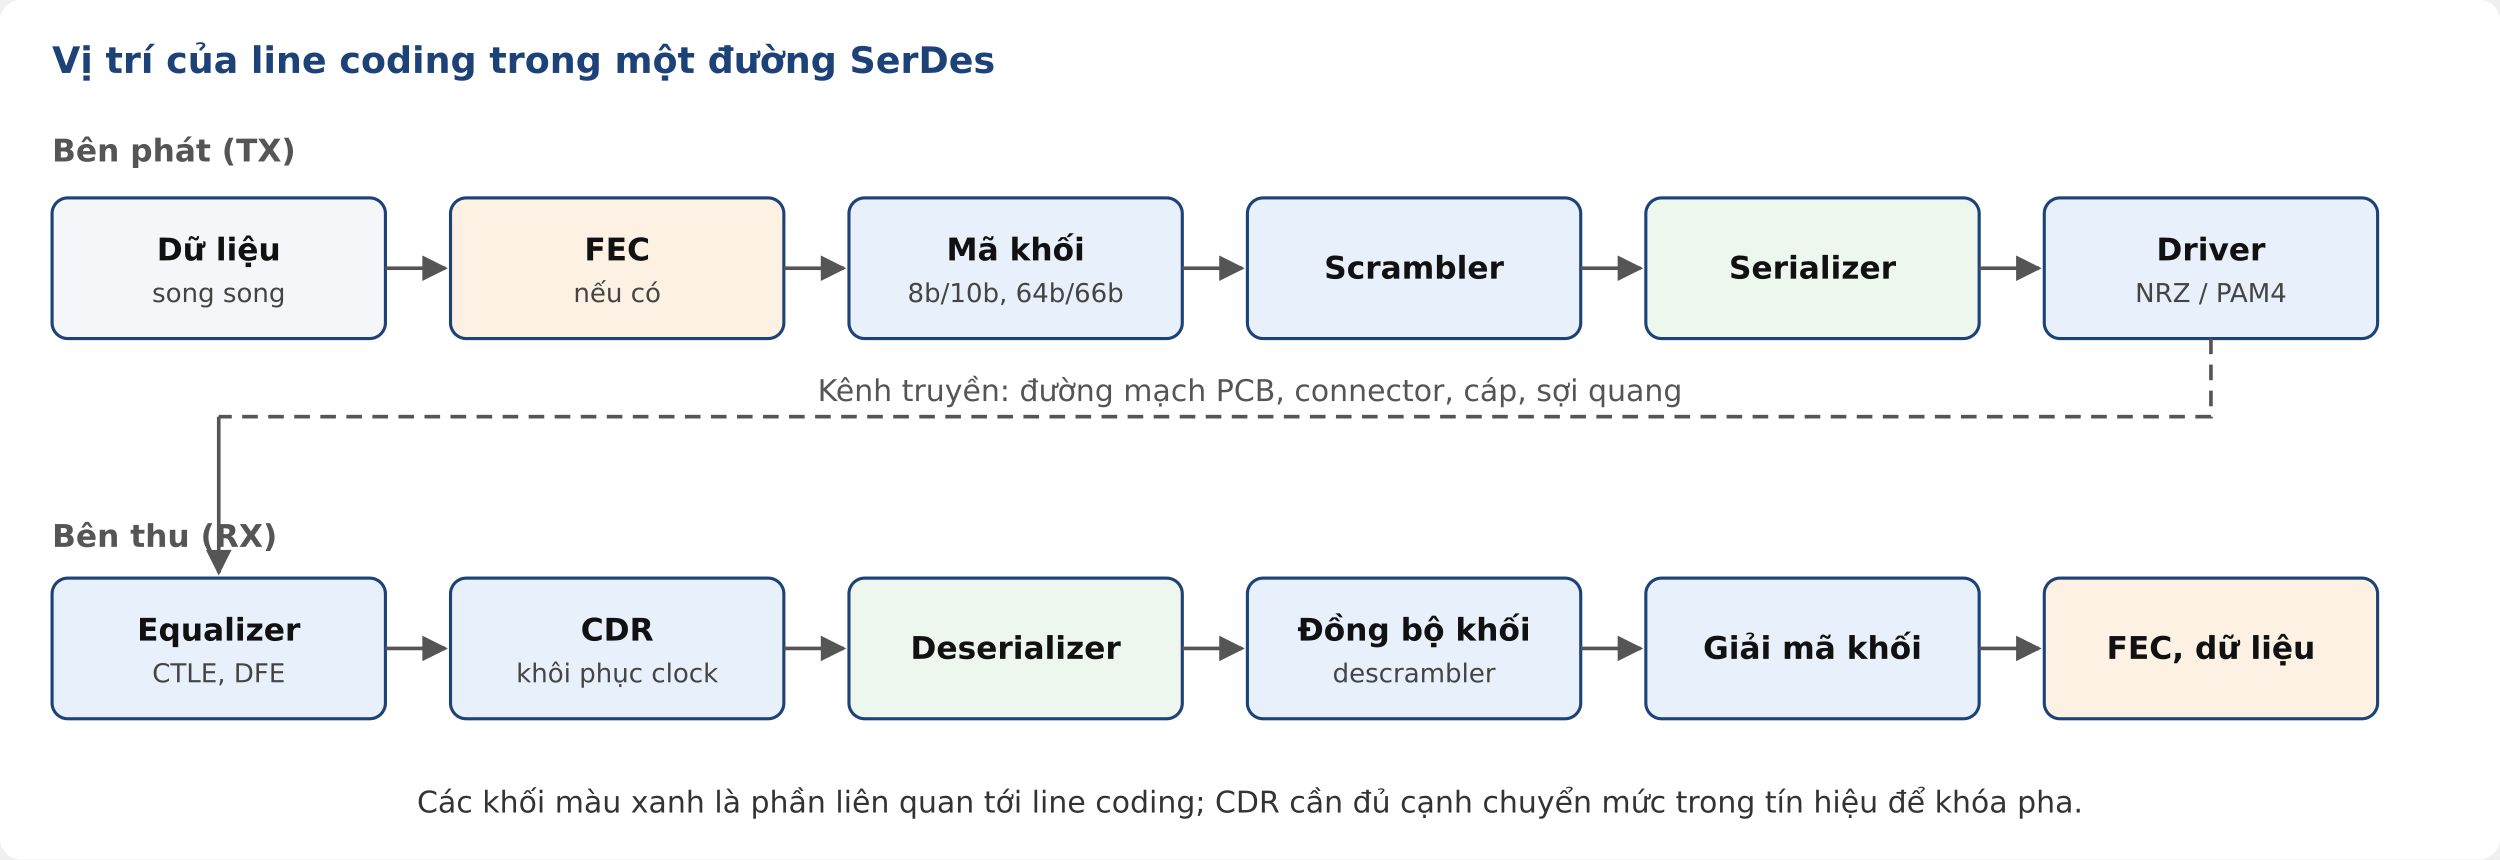
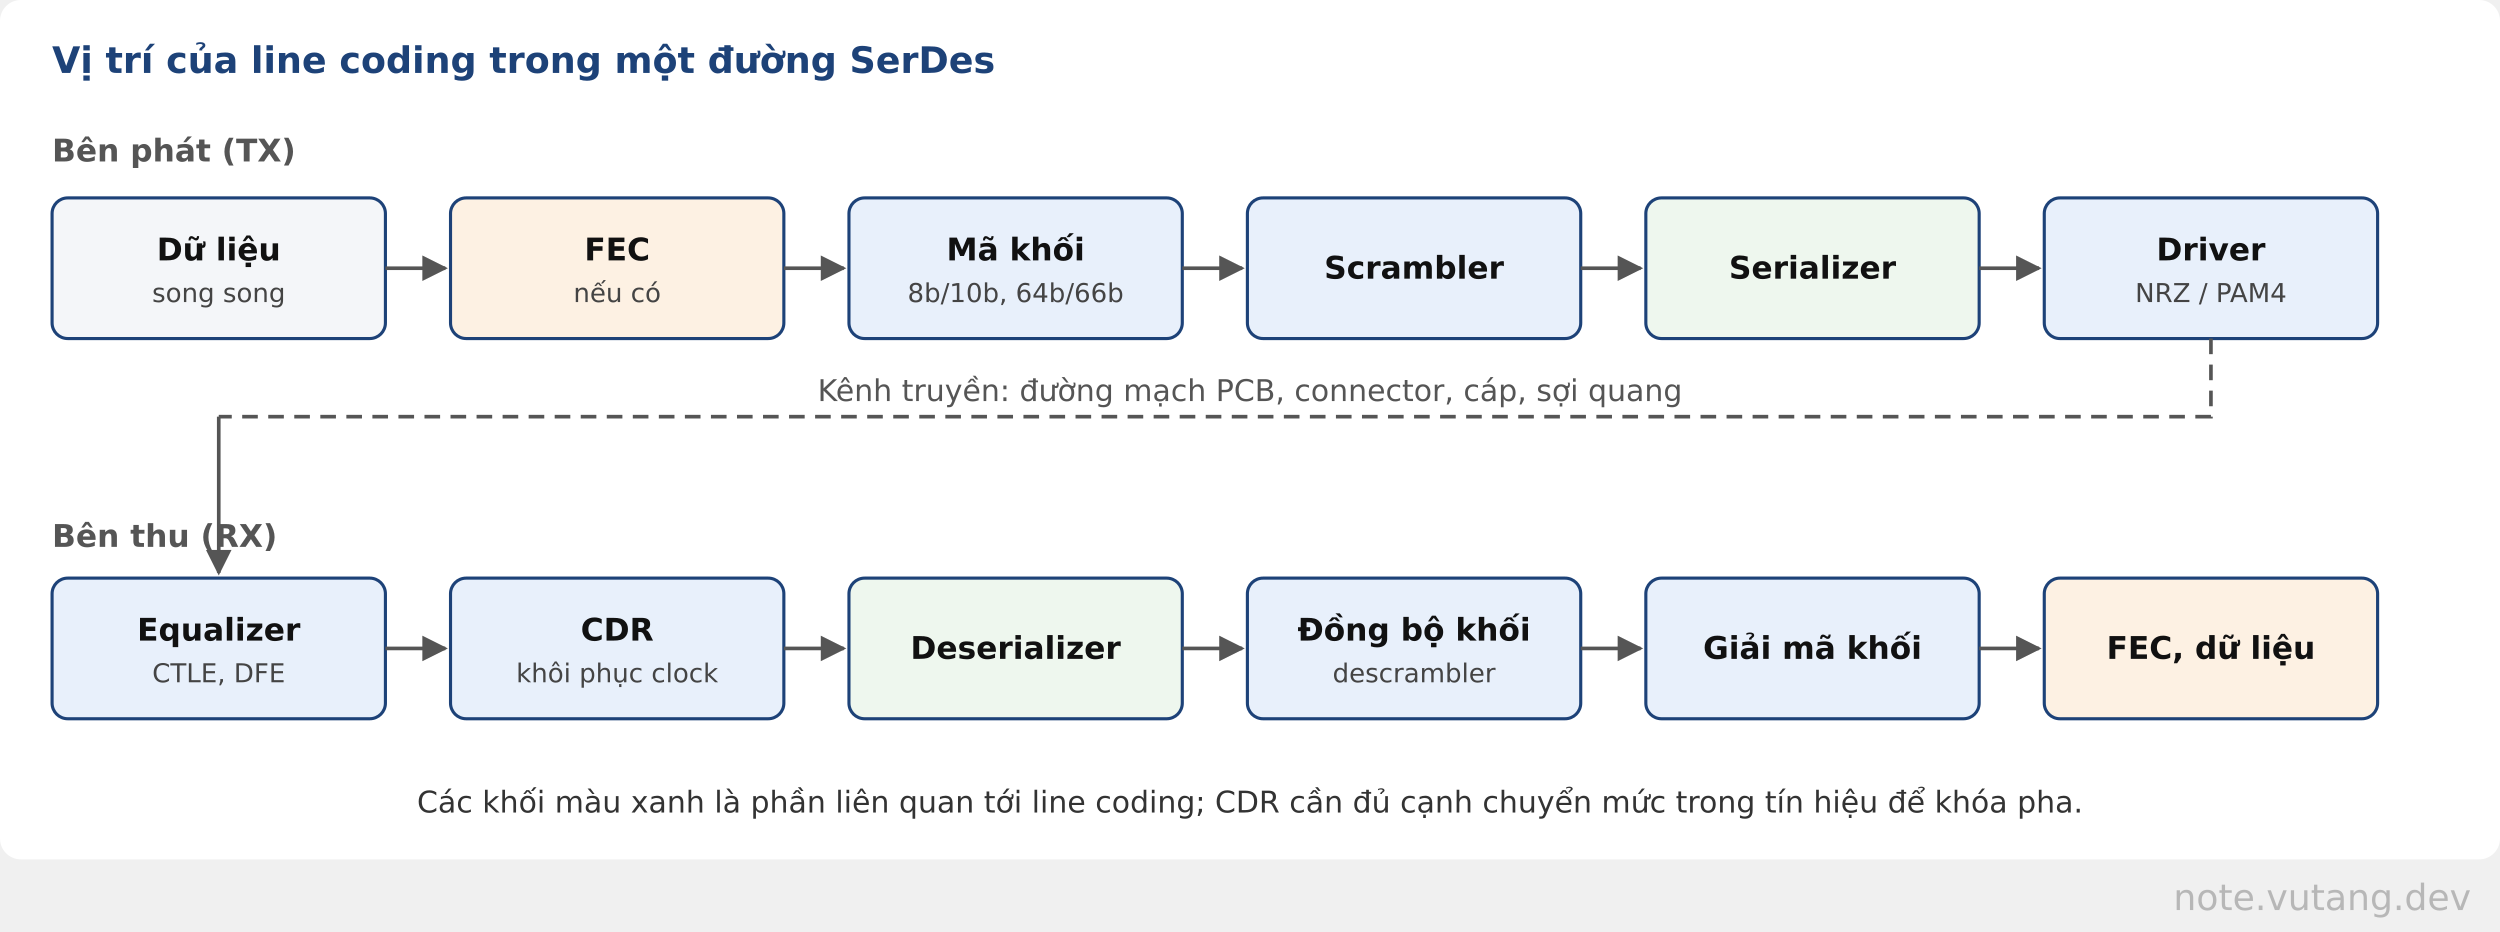
- <svg xmlns="http://www.w3.org/2000/svg" role="img" viewBox="0 0 960 330" font-family="DejaVu Sans, sans-serif">
+ <svg xmlns="http://www.w3.org/2000/svg" role="img" viewBox="0 0 960 357.79" font-family="DejaVu Sans, sans-serif">
  <rect x="0" y="0" width="960" height="330" rx="8" fill="#ffffff" />
  <defs>
    <marker id="ah" viewBox="0 0 10 10" refX="9" refY="5" markerWidth="7" markerHeight="7" orient="auto-start-reverse">
      <path d="M0,0 L10,5 L0,10 z" fill="#555" />
    </marker>
  </defs>
  <text x="20" y="28" font-size="14" text-anchor="start" font-weight="700" fill="#1d4278">Vị trí của line coding trong một đường SerDes</text>
  <text x="20" y="62" font-size="12" text-anchor="start" font-weight="700" fill="#555">Bên phát (TX)</text>
  <rect x="20" y="76" width="128" height="54" rx="6" fill="#f4f6f9" stroke="#1d4278" stroke-width="1.2" />
  <text x="84.0" y="100.0" font-size="12" text-anchor="middle" font-weight="700" fill="#111">Dữ liệu</text>
  <text x="84.0" y="116.0" font-size="10" text-anchor="middle" font-weight="400" fill="#444">song song</text>
  <rect x="173" y="76" width="128" height="54" rx="6" fill="#fdf1e3" stroke="#1d4278" stroke-width="1.2" />
  <text x="237.0" y="100.0" font-size="12" text-anchor="middle" font-weight="700" fill="#111">FEC</text>
  <text x="237.0" y="116.0" font-size="10" text-anchor="middle" font-weight="400" fill="#444">nếu có</text>
  <line x1="148" y1="103.0" x2="171" y2="103.0" stroke="#555" stroke-width="1.4" marker-end="url(#ah)" />
  <rect x="326" y="76" width="128" height="54" rx="6" fill="#e8f0fb" stroke="#1d4278" stroke-width="1.2" />
  <text x="390.0" y="100.0" font-size="12" text-anchor="middle" font-weight="700" fill="#111">Mã khối</text>
  <text x="390.0" y="116.0" font-size="10" text-anchor="middle" font-weight="400" fill="#444">8b/10b, 64b/66b</text>
  <line x1="301" y1="103.0" x2="324" y2="103.0" stroke="#555" stroke-width="1.4" marker-end="url(#ah)" />
  <rect x="479" y="76" width="128" height="54" rx="6" fill="#e8f0fb" stroke="#1d4278" stroke-width="1.2" />
  <text x="543.0" y="107.0" font-size="12" text-anchor="middle" font-weight="700" fill="#111">Scrambler</text>
  <line x1="454" y1="103.0" x2="477" y2="103.0" stroke="#555" stroke-width="1.4" marker-end="url(#ah)" />
  <rect x="632" y="76" width="128" height="54" rx="6" fill="#eef7ee" stroke="#1d4278" stroke-width="1.2" />
  <text x="696.0" y="107.0" font-size="12" text-anchor="middle" font-weight="700" fill="#111">Serializer</text>
  <line x1="607" y1="103.0" x2="630" y2="103.0" stroke="#555" stroke-width="1.4" marker-end="url(#ah)" />
  <rect x="785" y="76" width="128" height="54" rx="6" fill="#e8f0fb" stroke="#1d4278" stroke-width="1.2" />
  <text x="849.0" y="100.0" font-size="12" text-anchor="middle" font-weight="700" fill="#111">Driver</text>
  <text x="849.0" y="116.0" font-size="10" text-anchor="middle" font-weight="400" fill="#444">NRZ / PAM4</text>
  <line x1="760" y1="103.0" x2="783" y2="103.0" stroke="#555" stroke-width="1.4" marker-end="url(#ah)" />
  <path d="M849.0,130 L849.0,160 L84.0,160" fill="none" stroke="#555" stroke-width="1.4" stroke-dasharray="6 4" />
  <text x="480" y="154" font-size="11.5" text-anchor="middle" font-weight="400" fill="#555">Kênh truyền: đường mạch PCB, connector, cáp, sợi quang</text>
  <text x="20" y="210" font-size="12" text-anchor="start" font-weight="700" fill="#555">Bên thu (RX)</text>
  <line x1="84.0" y1="160" x2="84.0" y2="220" stroke="#555" stroke-width="1.4" marker-end="url(#ah)" />
  <rect x="20" y="222" width="128" height="54" rx="6" fill="#e8f0fb" stroke="#1d4278" stroke-width="1.2" />
  <text x="84.0" y="246.0" font-size="12" text-anchor="middle" font-weight="700" fill="#111">Equalizer</text>
  <text x="84.0" y="262.0" font-size="10" text-anchor="middle" font-weight="400" fill="#444">CTLE, DFE</text>
  <rect x="173" y="222" width="128" height="54" rx="6" fill="#e8f0fb" stroke="#1d4278" stroke-width="1.2" />
  <text x="237.0" y="246.0" font-size="12" text-anchor="middle" font-weight="700" fill="#111">CDR</text>
  <text x="237.0" y="262.0" font-size="10" text-anchor="middle" font-weight="400" fill="#444">khôi phục clock</text>
  <line x1="148" y1="249.0" x2="171" y2="249.0" stroke="#555" stroke-width="1.4" marker-end="url(#ah)" />
  <rect x="326" y="222" width="128" height="54" rx="6" fill="#eef7ee" stroke="#1d4278" stroke-width="1.2" />
  <text x="390.0" y="253.0" font-size="12" text-anchor="middle" font-weight="700" fill="#111">Deserializer</text>
  <line x1="301" y1="249.0" x2="324" y2="249.0" stroke="#555" stroke-width="1.4" marker-end="url(#ah)" />
  <rect x="479" y="222" width="128" height="54" rx="6" fill="#e8f0fb" stroke="#1d4278" stroke-width="1.2" />
  <text x="543.0" y="246.0" font-size="12" text-anchor="middle" font-weight="700" fill="#111">Đồng bộ khối</text>
  <text x="543.0" y="262.0" font-size="10" text-anchor="middle" font-weight="400" fill="#444">descrambler</text>
  <line x1="454" y1="249.0" x2="477" y2="249.0" stroke="#555" stroke-width="1.4" marker-end="url(#ah)" />
  <rect x="632" y="222" width="128" height="54" rx="6" fill="#e8f0fb" stroke="#1d4278" stroke-width="1.2" />
  <text x="696.0" y="253.0" font-size="12" text-anchor="middle" font-weight="700" fill="#111">Giải mã khối</text>
  <line x1="607" y1="249.0" x2="630" y2="249.0" stroke="#555" stroke-width="1.4" marker-end="url(#ah)" />
  <rect x="785" y="222" width="128" height="54" rx="6" fill="#fdf1e3" stroke="#1d4278" stroke-width="1.2" />
  <text x="849.0" y="253.0" font-size="12" text-anchor="middle" font-weight="700" fill="#111">FEC, dữ liệu</text>
  <line x1="760" y1="249.0" x2="783" y2="249.0" stroke="#555" stroke-width="1.4" marker-end="url(#ah)" />
  <text x="480" y="312" font-size="11.5" text-anchor="middle" font-weight="400" fill="#333">Các khối màu xanh là phần liên quan tới line coding; CDR cần đủ cạnh chuyển mức trong tín hiệu để khóa pha.</text>
+   <text id="wm" x="948.88" y="349.45" text-anchor="end" font-size="13.89" font-family="DejaVu Sans, sans-serif" style="fill:#888;fill-opacity:0.55">note.vutang.dev</text>
</svg>
